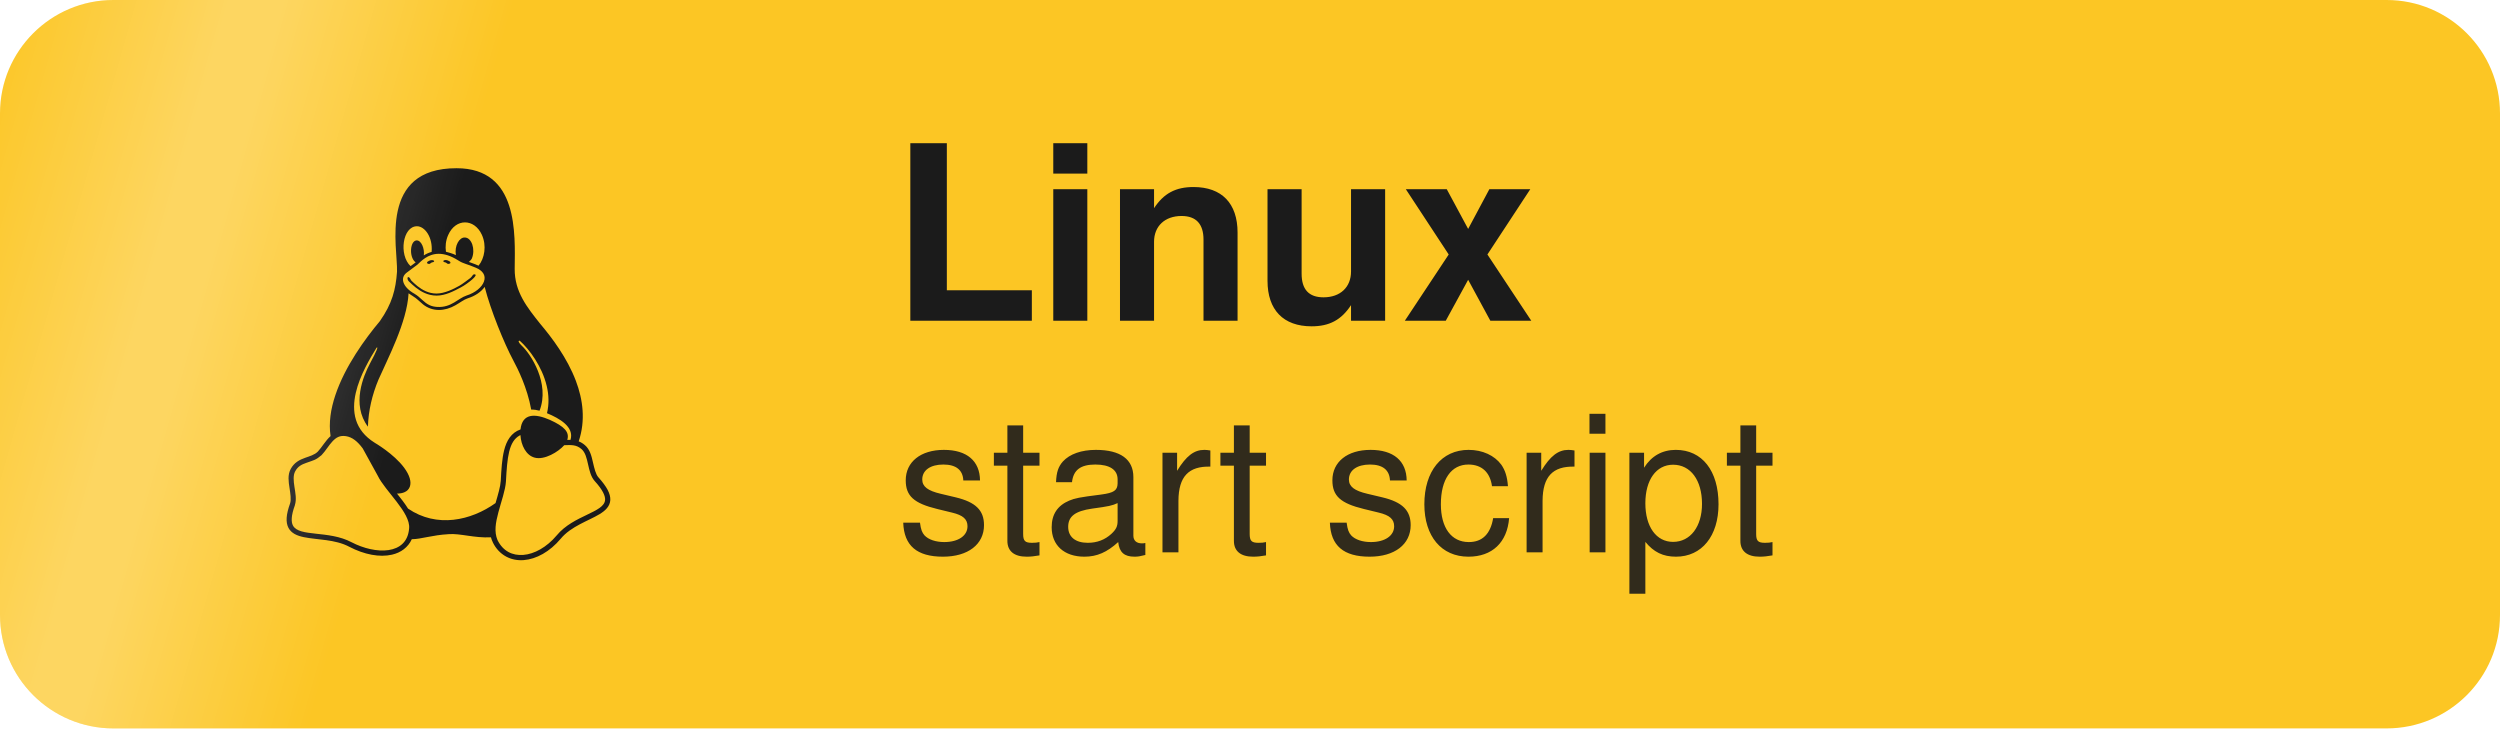
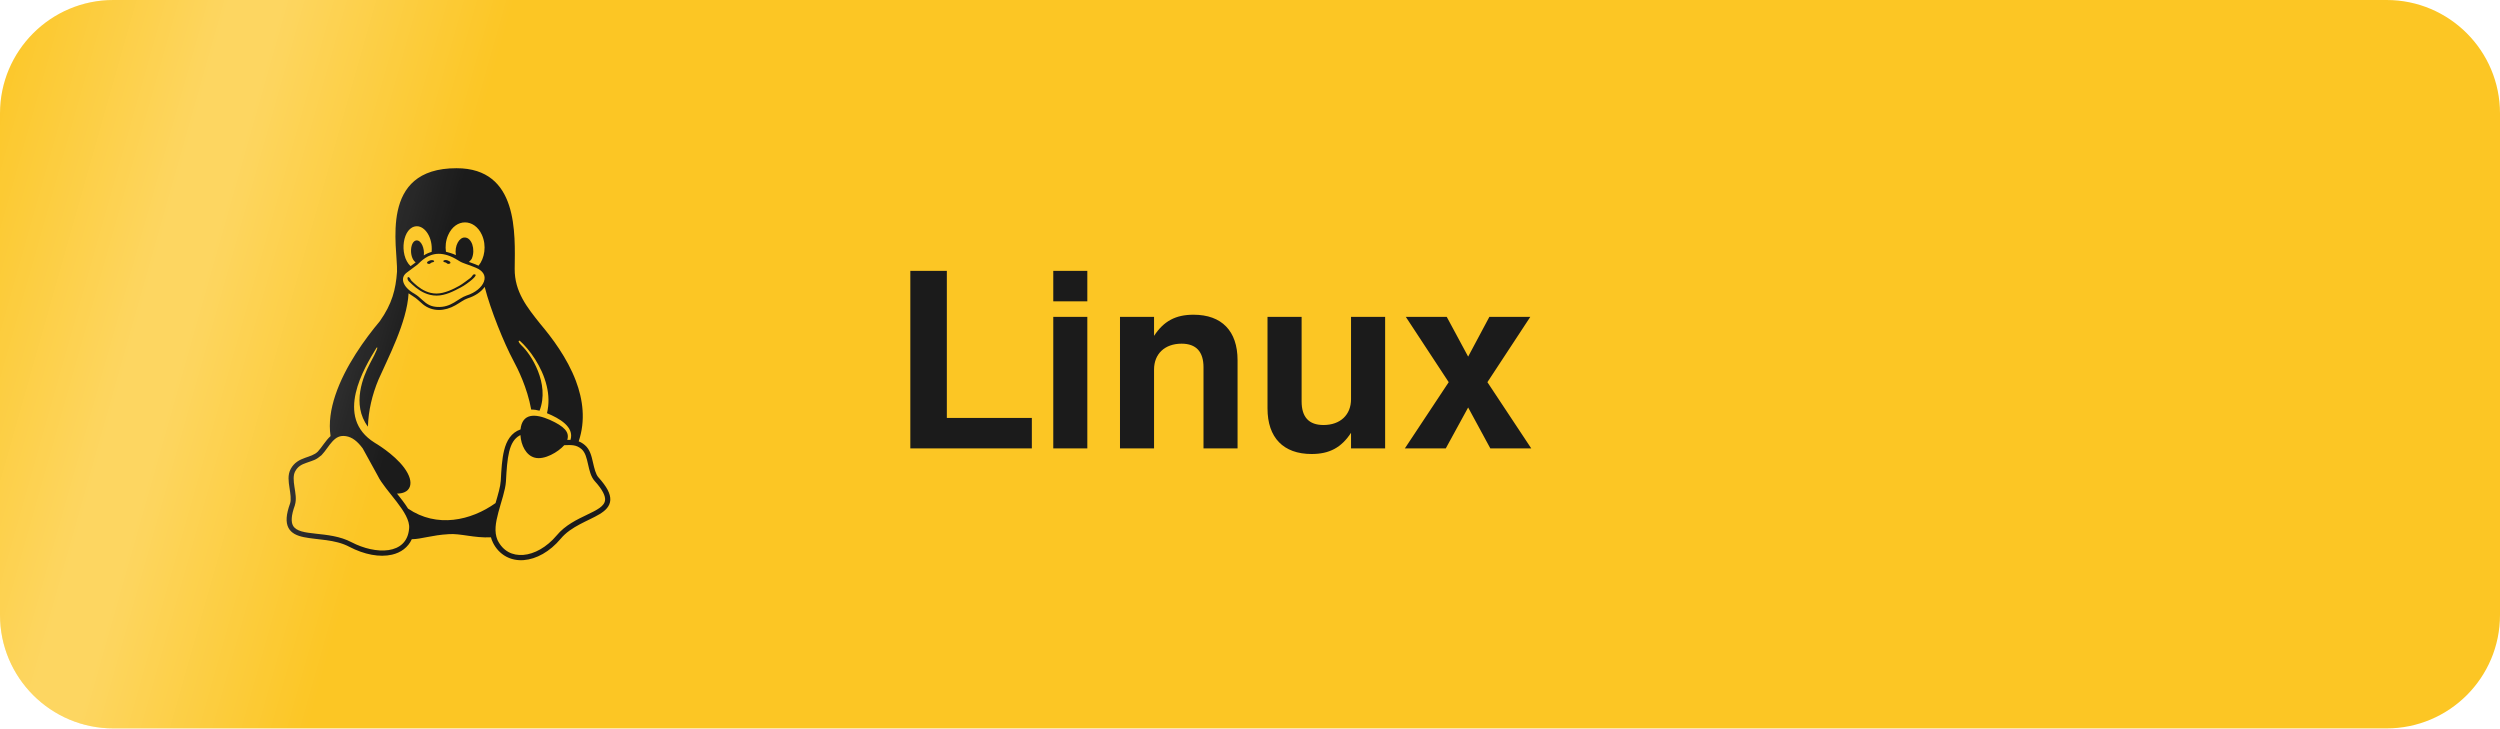
<svg xmlns="http://www.w3.org/2000/svg" viewBox="0 0 841.9 245.3" width="841.9" height="245.3" role="img" aria-label="Download the Linux start script">
  <defs>
    <clipPath id="edge">
      <path d="M38.2,0 H803.7 A38.2,38.2 0 0 1 841.9,38.2 V207.1 A38.2,38.2 0 0 1 803.7,245.3 H38.2 A38.2,38.2 0 0 1 0,207.1 V38.2 A38.2,38.2 0 0 1 38.2,0 Z" />
    </clipPath>
    <linearGradient id="sheen" x1="0" y1="0" x2="1" y2="0">
      <stop offset="0" stop-color="#fff" stop-opacity="0" />
      <stop offset="0.45" stop-color="#fff" stop-opacity="0.28" />
      <stop offset="0.55" stop-color="#fff" stop-opacity="0.28" />
      <stop offset="1" stop-color="#fff" stop-opacity="0" />
    </linearGradient>
  </defs>
  <style>
    @keyframes pass {
      0%       { transform: translateX(-278.4px); }
-       15.19%   { transform: translateX(1120.3px); }
+       13.21%   { transform: translateX(1120.3px); }
      100%     { transform: translateX(1120.3px); }
    }
-     .band { animation: pass 7s linear 2.771s infinite backwards; }
+     .band { animation: pass 8.048s linear 4.156s infinite backwards; }
    @media (prefers-reduced-motion: reduce) {
      .band { animation: none; opacity: 0; }
    }
  </style>
  <path d="M38.2,0 H803.7 A38.2,38.2 0 0 1 841.9,38.2 V207.1 A38.2,38.2 0 0 1 803.7,245.3 H38.2 A38.2,38.2 0 0 1 0,207.1 V38.2 A38.2,38.2 0 0 1 38.2,0 Z" fill="#fcc624" />
  <g transform="translate(93.25 56.65) scale(0.25781)" fill="#1b1b1b">
    <path d="M220.8 123.3c1 .5 1.8 1.7 3 1.7 1.1 0 2.8-.4 2.9-1.5.2-1.4-1.9-2.3-3.2-2.9-1.7-.7-3.9-1-5.5-.1-.4.2-.8.7-.6 1.1.3 1.3 2.3 1.1 3.4 1.7zm-21.9 1.7c1.2 0 2-1.2 3-1.7 1.1-.6 3.1-.4 3.5-1.6.2-.4-.2-.9-.6-1.1-1.6-.9-3.8-.6-5.5.1-1.3.6-3.4 1.5-3.2 2.9.1 1 1.8 1.5 2.8 1.4zM420 403.8c-3.6-4-5.3-11.6-7.2-19.7-1.8-8.1-3.9-16.8-10.5-22.4-1.3-1.1-2.6-2.1-4-2.9-1.3-.8-2.7-1.5-4.1-2 9.2-27.3 5.6-54.5-3.7-79.1-11.4-30.1-31.3-56.4-46.5-74.4-17.1-21.5-33.7-41.9-33.4-72C311.1 85.4 315.7.1 234.8 0 132.4-.2 158 103.4 156.9 135.2c-1.7 23.4-6.4 41.8-22.5 64.7-18.9 22.5-45.5 58.8-58.1 96.7-6 17.9-8.8 36.1-6.2 53.3-6.5 5.8-11.4 14.7-16.6 20.2-4.2 4.3-10.3 5.9-17 8.3s-14 6-18.5 14.5c-2.1 3.9-2.8 8.1-2.8 12.4 0 3.9.6 7.9 1.2 11.8 1.2 8.1 2.5 15.7.8 20.8-5.2 14.4-5.9 24.4-2.2 31.7 3.8 7.3 11.4 10.5 20.1 12.3 17.3 3.6 40.8 2.7 59.3 12.5 19.8 10.4 39.9 14.1 55.9 10.4 11.6-2.6 21.1-9.6 25.9-20.2 12.5-.1 26.3-5.4 48.3-6.6 14.9-1.2 33.6 5.3 55.1 4.1.6 2.3 1.4 4.6 2.5 6.7v.1c8.3 16.7 23.8 24.3 40.3 23 16.6-1.3 34.1-11 48.3-27.9 13.6-16.4 36-23.2 50.9-32.2 7.4-4.5 13.4-10.1 13.9-18.3.4-8.2-4.4-17.3-15.5-29.7zM223.7 87.3c9.8-22.2 34.2-21.8 44-.4 6.5 14.2 3.6 30.9-4.3 40.4-1.6-.8-5.9-2.6-12.6-4.9 1.1-1.2 3.1-2.7 3.9-4.6 4.8-11.8-.2-27-9.1-27.3-7.3-.5-13.9 10.8-11.8 23-4.1-2-9.4-3.5-13-4.4-1-6.9-.3-14.6 2.9-21.8zM183 75.8c10.1 0 20.8 14.2 19.1 33.5-3.5 1-7.1 2.5-10.2 4.6 1.2-8.9-3.3-20.1-9.6-19.6-8.4.7-9.8 21.2-1.8 28.1 1 .8 1.9-.2-5.9 5.5-15.6-14.6-10.5-52.1 8.4-52.1zm-13.6 60.7c6.2-4.6 13.6-10 14.1-10.5 4.7-4.4 13.5-14.2 27.9-14.2 7.1 0 15.6 2.3 25.9 8.9 6.3 4.1 11.3 4.4 22.6 9.3 8.4 3.5 13.7 9.7 10.5 18.2-2.6 7.1-11 14.4-22.7 18.1-11.1 3.6-19.8 16-38.2 14.9-3.9-.2-7-1-9.6-2.1-8-3.5-12.2-10.4-20-15-8.6-4.8-13.2-10.4-14.7-15.3-1.4-4.9 0-9 4.2-12.3zm3.3 334c-2.7 35.1-43.9 34.4-75.3 18-29.9-15.8-68.6-6.5-76.5-21.9-2.4-4.7-2.4-12.7 2.6-26.4v-.2c2.4-7.6.6-16-.6-23.9-1.2-7.8-1.8-15 .9-20 3.5-6.7 8.5-9.1 14.8-11.3 10.3-3.7 11.8-3.4 19.6-9.9 5.5-5.7 9.5-12.9 14.3-18 5.1-5.5 10-8.1 17.7-6.9 8.1 1.2 15.1 6.8 21.9 16l19.6 35.6c9.5 19.9 43.1 48.4 41 68.9zm-1.4-25.9c-4.1-6.6-9.6-13.6-14.4-19.6 7.1 0 14.2-2.2 16.7-8.9 2.3-6.2 0-14.9-7.4-24.9-13.5-18.2-38.3-32.5-38.3-32.5-13.5-8.4-21.1-18.7-24.6-29.9s-3-23.3-.3-35.2c5.2-22.9 18.6-45.2 27.2-59.2 2.3-1.7.8 3.2-8.7 20.8-8.5 16.1-24.4 53.3-2.6 82.4.6-20.7 5.5-41.8 13.8-61.5 12-27.4 37.3-74.9 39.3-112.7 1.1.8 4.6 3.2 6.2 4.1 4.6 2.7 8.1 6.7 12.6 10.3 12.4 10 28.5 9.2 42.4 1.2 6.2-3.5 11.2-7.5 15.9-9 9.9-3.1 17.8-8.6 22.3-15 7.7 30.4 25.7 74.3 37.2 95.7 6.1 11.4 18.3 35.5 23.6 64.6 3.3-.1 7 .4 10.9 1.4 13.8-35.7-11.7-74.2-23.3-84.9-4.7-4.6-4.9-6.6-2.6-6.5 12.6 11.2 29.2 33.7 35.2 59 2.8 11.6 3.3 23.7.4 35.7 16.4 6.8 35.9 17.9 30.7 34.8-2.2-.1-3.2 0-4.2 0 3.2-10.1-3.9-17.6-22.8-26.1-19.6-8.6-36-8.6-38.3 12.5-12.1 4.2-18.3 14.7-21.4 27.3-2.8 11.2-3.6 24.7-4.4 39.9-.5 7.7-3.6 18-6.8 29-32.1 22.9-76.7 32.9-114.3 7.2zm257.4-11.5c-.9 16.8-41.2 19.9-63.2 46.5-13.2 15.7-29.4 24.4-43.6 25.5s-26.5-4.8-33.7-19.3c-4.7-11.1-2.4-23.1 1.1-36.3 3.7-14.2 9.2-28.8 9.9-40.6.8-15.2 1.7-28.5 4.2-38.7 2.6-10.3 6.6-17.2 13.7-21.1.3-.2.7-.3 1-.5.8 13.2 7.3 26.6 18.8 29.5 12.6 3.3 30.7-7.5 38.4-16.3 9-.3 15.7-.9 22.6 5.1 9.9 8.5 7.1 30.3 17.1 41.6 10.6 11.6 14 19.5 13.7 24.6zM173.3 148.7c2 1.9 4.7 4.5 8 7.1 6.6 5.2 15.8 10.6 27.3 10.6 11.6 0 22.5-5.9 31.8-10.8 4.9-2.6 10.9-7 14.8-10.4s5.9-6.3 3.1-6.6-2.6 2.6-6 5.1c-4.4 3.2-9.7 7.4-13.9 9.8-7.4 4.2-19.5 10.2-29.9 10.2s-18.7-4.8-24.9-9.7c-3.1-2.5-5.7-5-7.7-6.9-1.5-1.4-1.9-4.6-4.3-4.9-1.4-.1-1.8 3.7 1.7 6.5z" />
  </g>
-   <text x="300" y="108" font-family="-apple-system, BlinkMacSystemFont, 'Segoe UI', Helvetica, Arial, sans-serif" font-size="82" font-weight="700" fill="#1b1b1b">Linux</text>
-   <text x="302" y="186" font-family="-apple-system, BlinkMacSystemFont, 'Segoe UI', Helvetica, Arial, sans-serif" font-size="64" font-weight="400" fill="#1b1b1b" fill-opacity="0.9">start script</text>
+   <text x="300" y="151" font-family="-apple-system, BlinkMacSystemFont, 'Segoe UI', Helvetica, Arial, sans-serif" font-size="82" font-weight="700" fill="#1b1b1b">Linux</text>
  <g clip-path="url(#edge)">
    <g class="band">
      <rect x="0" y="-60" width="173.6" height="365.3" fill="url(#sheen)" transform="skewX(-16)" />
    </g>
  </g>
</svg>
